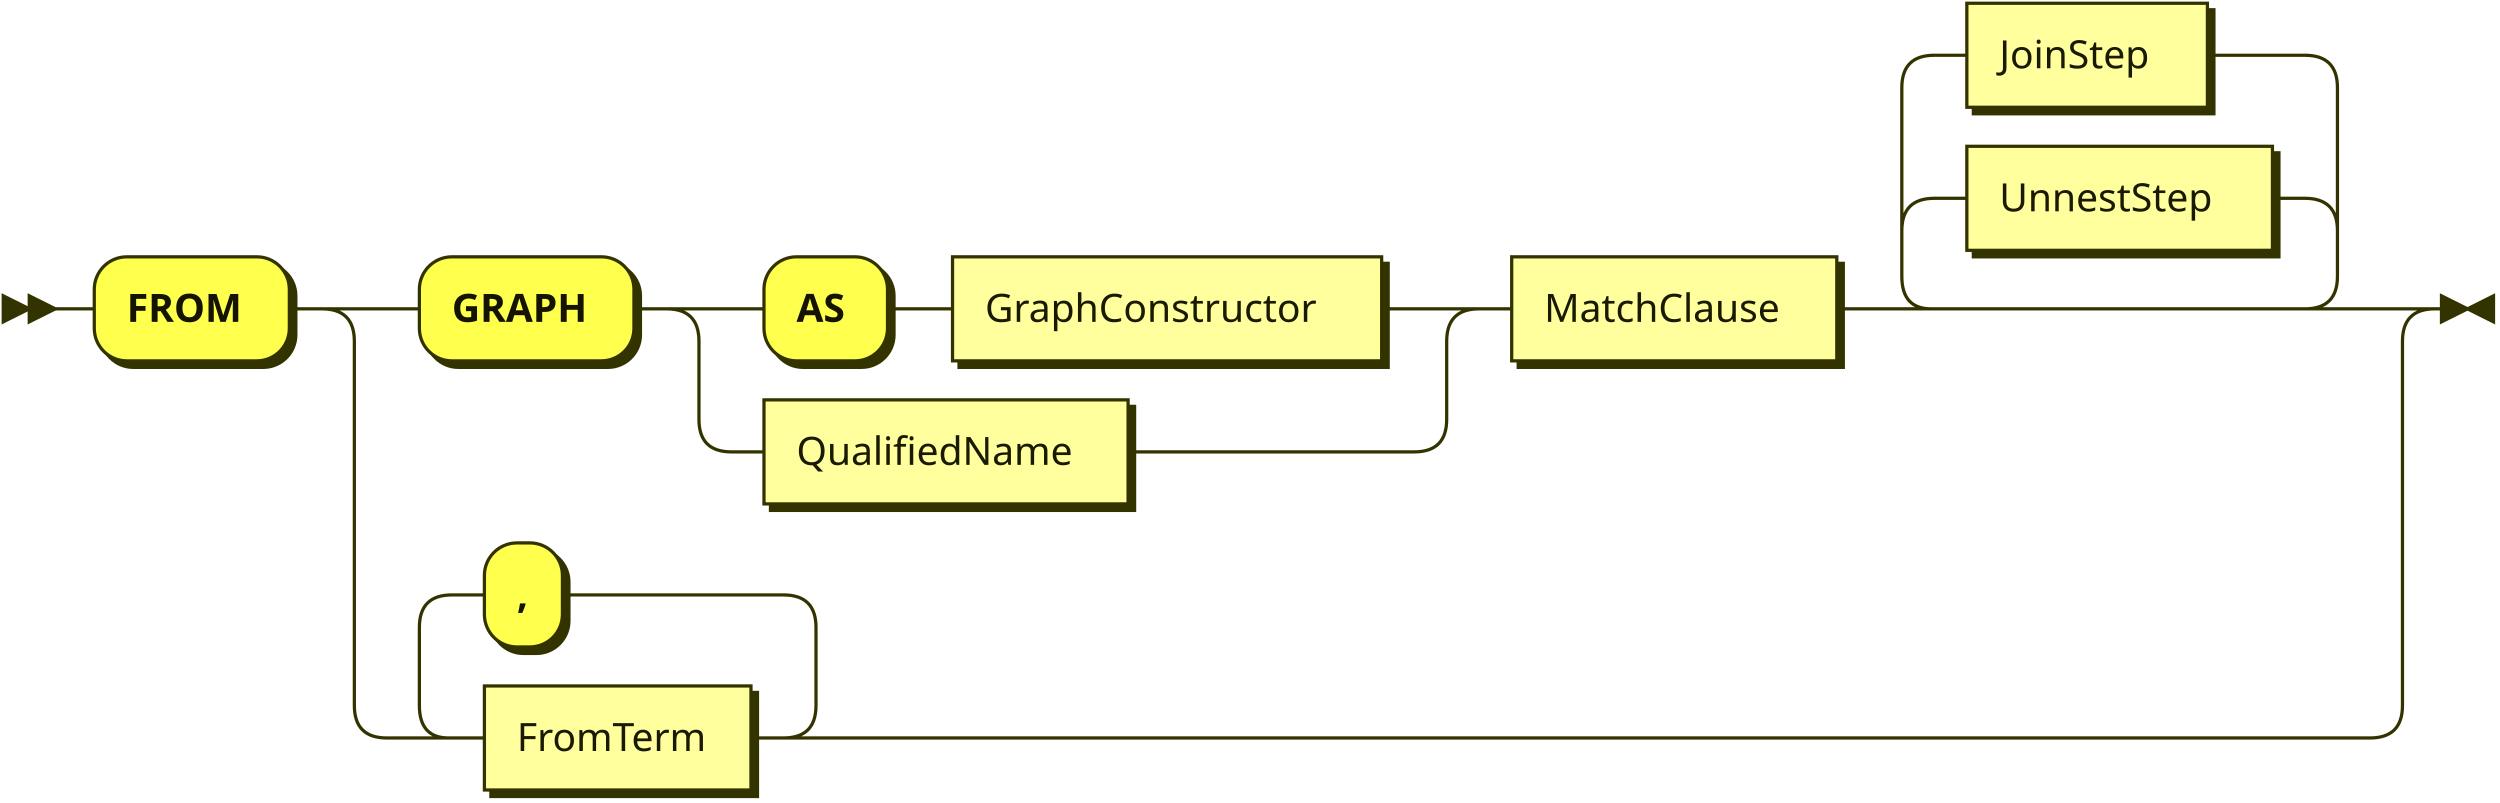
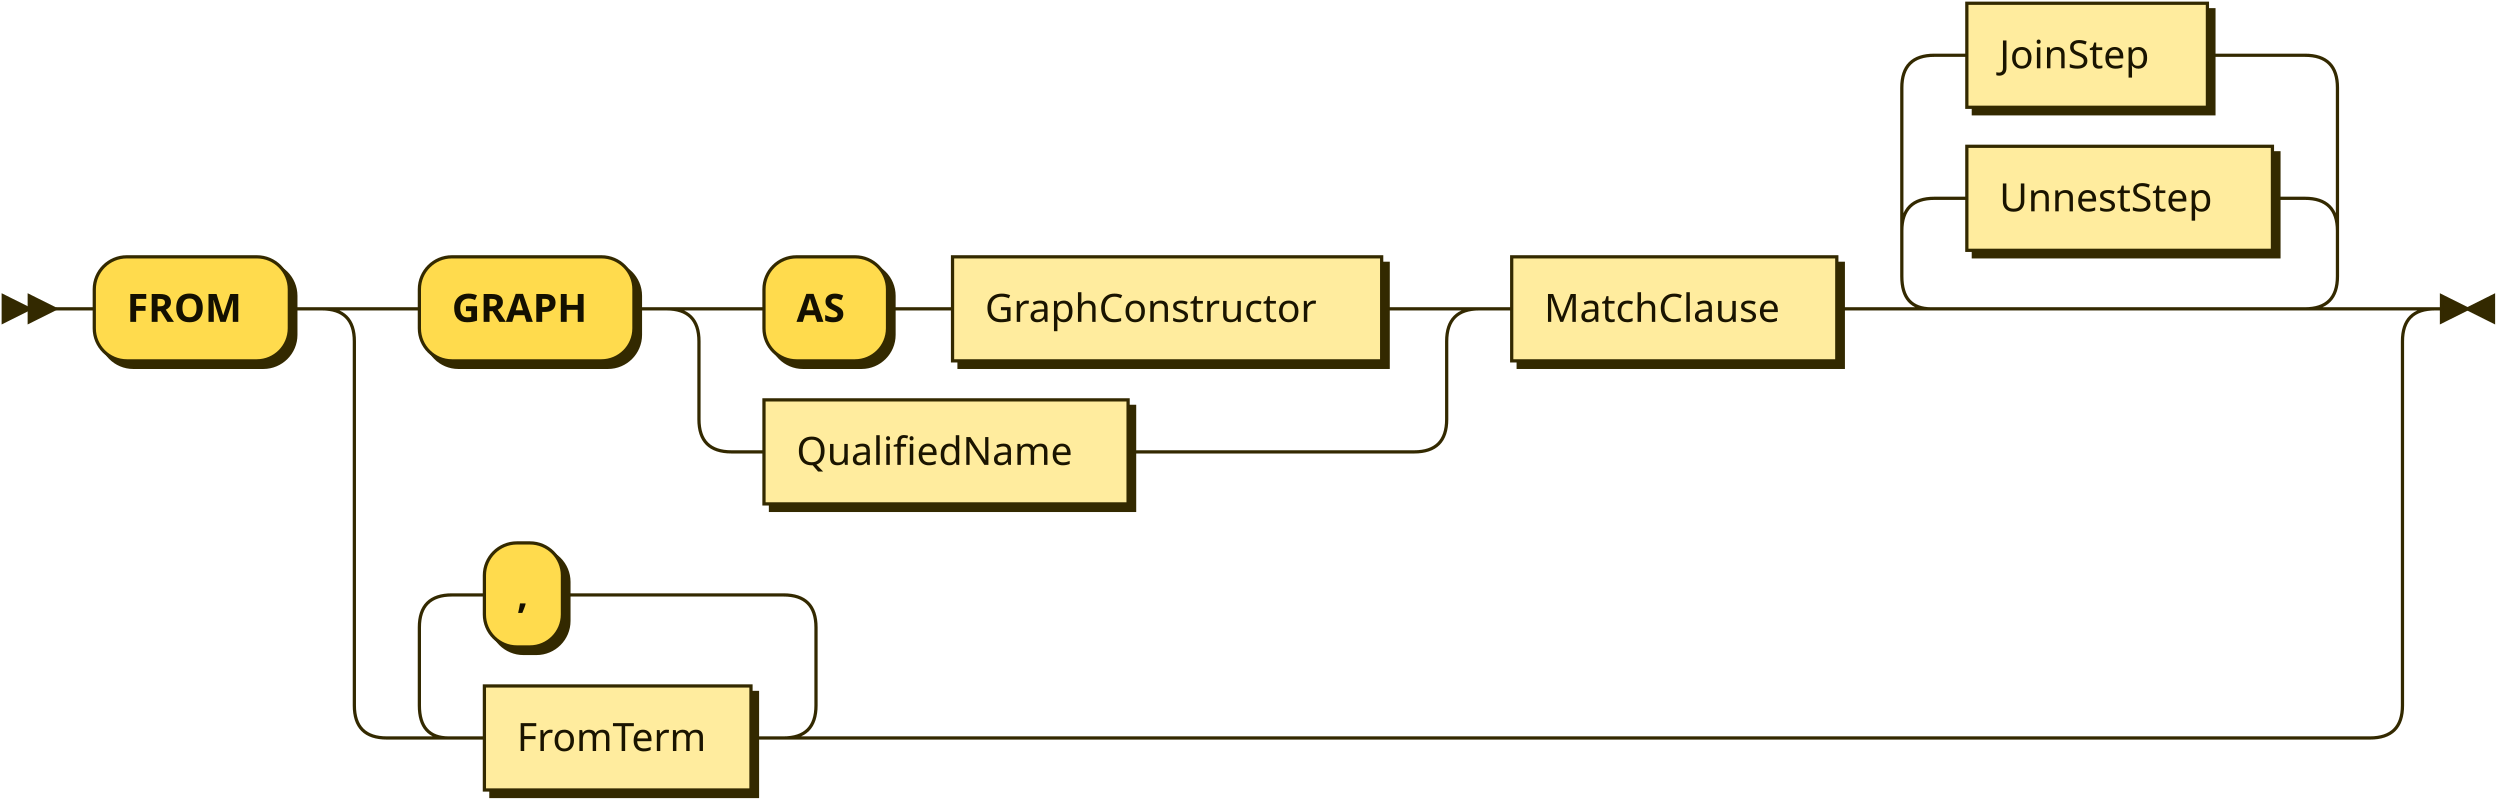
<svg xmlns="http://www.w3.org/2000/svg" xmlns:xlink="http://www.w3.org/1999/xlink" width="769" height="247">
  <defs>
-     <style type="text/css">    @namespace "http://www.w3.org/2000/svg";    .line                 {fill: none; stroke: #333300; stroke-width: 1;}    .bold-line            {stroke: #141400; shape-rendering: crispEdges; stroke-width: 2;}    .thin-line            {stroke: #1F1F00; shape-rendering: crispEdges}    .filled               {fill: #333300; stroke: none;}    text.terminal         {font-family: Verdana, Sans-serif;                            font-size: 12px;                            fill: #141400;                            font-weight: bold;                          }    text.nonterminal      {font-family: Verdana, Sans-serif;                            font-size: 12px;                            fill: #1A1A00;                            font-weight: normal;                          }    text.regexp           {font-family: Verdana, Sans-serif;                            font-size: 12px;                            fill: #1F1F00;                            font-weight: normal;                          }    rect, circle, polygon {fill: #333300; stroke: #333300;}    rect.terminal         {fill: #FFFF4D; stroke: #333300; stroke-width: 1;}    rect.nonterminal      {fill: #FFFF9E; stroke: #333300; stroke-width: 1;}    rect.text             {fill: none; stroke: none;}    polygon.regexp        {fill: #FFFFC7; stroke: #333300; stroke-width: 1;}  </style>
+     <style type="text/css">    @namespace "http://www.w3.org/2000/svg";    .line                 {fill: none; stroke: #332900; stroke-width: 1;}    .bold-line            {stroke: #141000; shape-rendering: crispEdges; stroke-width: 2;}    .thin-line            {stroke: #1F1800; shape-rendering: crispEdges}    .filled               {fill: #332900; stroke: none;}    text.terminal         {font-family: Verdana, Sans-serif;                            font-size: 12px;                            fill: #141000;                            font-weight: bold;                          }    text.nonterminal      {font-family: Verdana, Sans-serif;                            font-size: 12px;                            fill: #1A1400;                            font-weight: normal;                          }    text.regexp           {font-family: Verdana, Sans-serif;                            font-size: 12px;                            fill: #1F1800;                            font-weight: normal;                          }    rect, circle, polygon {fill: #332900; stroke: #332900;}    rect.terminal         {fill: #FFDB4D; stroke: #332900; stroke-width: 1;}    rect.nonterminal      {fill: #FFEC9E; stroke: #332900; stroke-width: 1;}    rect.text             {fill: none; stroke: none;}    polygon.regexp        {fill: #FFF4C7; stroke: #332900; stroke-width: 1;}  </style>
  </defs>
  <polygon points="9 95 1 91 1 99" />
  <polygon points="17 95 9 91 9 99" />
  <rect x="31" y="81" width="60" height="32" rx="10" />
  <rect x="29" y="79" width="60" height="32" class="terminal" rx="10" />
  <text class="terminal" x="39" y="99">FROM</text>
  <rect x="131" y="81" width="66" height="32" rx="10" />
  <rect x="129" y="79" width="66" height="32" class="terminal" rx="10" />
  <text class="terminal" x="139" y="99">GRAPH</text>
  <rect x="237" y="81" width="38" height="32" rx="10" />
  <rect x="235" y="79" width="38" height="32" class="terminal" rx="10" />
  <text class="terminal" x="245" y="99">AS</text>
  <a xlink:href="#GraphConstructor" xlink:title="GraphConstructor">
    <rect x="295" y="81" width="132" height="32" />
    <rect x="293" y="79" width="132" height="32" class="nonterminal" />
    <text class="nonterminal" x="303" y="99">GraphConstructor</text>
  </a>
  <a xlink:href="#QualifiedName" xlink:title="QualifiedName">
    <rect x="237" y="125" width="112" height="32" />
    <rect x="235" y="123" width="112" height="32" class="nonterminal" />
    <text class="nonterminal" x="245" y="143">QualifiedName</text>
  </a>
  <a xlink:href="#MatchClause" xlink:title="MatchClause">
    <rect x="467" y="81" width="100" height="32" />
    <rect x="465" y="79" width="100" height="32" class="nonterminal" />
    <text class="nonterminal" x="475" y="99">MatchClause</text>
  </a>
  <a xlink:href="#UnnestStep" xlink:title="UnnestStep">
    <rect x="607" y="47" width="94" height="32" />
    <rect x="605" y="45" width="94" height="32" class="nonterminal" />
    <text class="nonterminal" x="615" y="65">UnnestStep</text>
  </a>
  <a xlink:href="#JoinStep" xlink:title="JoinStep">
    <rect x="607" y="3" width="74" height="32" />
    <rect x="605" y="1" width="74" height="32" class="nonterminal" />
    <text class="nonterminal" x="615" y="21">JoinStep</text>
  </a>
  <a xlink:href="#FromTerm" xlink:title="FromTerm">
    <rect x="151" y="213" width="82" height="32" />
    <rect x="149" y="211" width="82" height="32" class="nonterminal" />
    <text class="nonterminal" x="159" y="231">FromTerm</text>
  </a>
  <rect x="151" y="169" width="24" height="32" rx="10" />
  <rect x="149" y="167" width="24" height="32" class="terminal" rx="10" />
  <text class="terminal" x="159" y="187">,</text>
  <path class="line" d="m17 95 h2 m0 0 h10 m60 0 h10 m20 0 h10 m66 0 h10 m20 0 h10 m38 0 h10 m0 0 h10 m132 0 h10 m-230 0 h20 m210 0 h20 m-250 0 q10 0 10 10 m230 0 q0 -10 10 -10 m-240 10 v24 m230 0 v-24 m-230 24 q0 10 10 10 m210 0 q10 0 10 -10 m-220 10 h10 m112 0 h10 m0 0 h78 m20 -44 h10 m100 0 h10 m20 0 h10 m0 0 h104 m-134 0 l20 0 m-1 0 q-9 0 -9 -10 l0 -14 q0 -10 10 -10 m114 34 l20 0 m-20 0 q10 0 10 -10 l0 -14 q0 -10 -10 -10 m-114 0 h10 m94 0 h10 m-124 10 l0 -44 q0 -10 10 -10 m124 54 l0 -44 q0 -10 -10 -10 m-114 0 h10 m74 0 h10 m0 0 h20 m-610 78 h20 m610 0 h20 m-650 0 q10 0 10 10 m630 0 q0 -10 10 -10 m-640 10 v112 m630 0 v-112 m-630 112 q0 10 10 10 m610 0 q10 0 10 -10 m-600 10 h10 m82 0 h10 m-122 0 l20 0 m-1 0 q-9 0 -9 -10 l0 -24 q0 -10 10 -10 m102 44 l20 0 m-20 0 q10 0 10 -10 l0 -24 q0 -10 -10 -10 m-102 0 h10 m24 0 h10 m0 0 h58 m20 44 h468 m23 -132 h-3" />
  <polygon points="759 95 767 91 767 99" />
  <polygon points="759 95 751 91 751 99" />
</svg>
